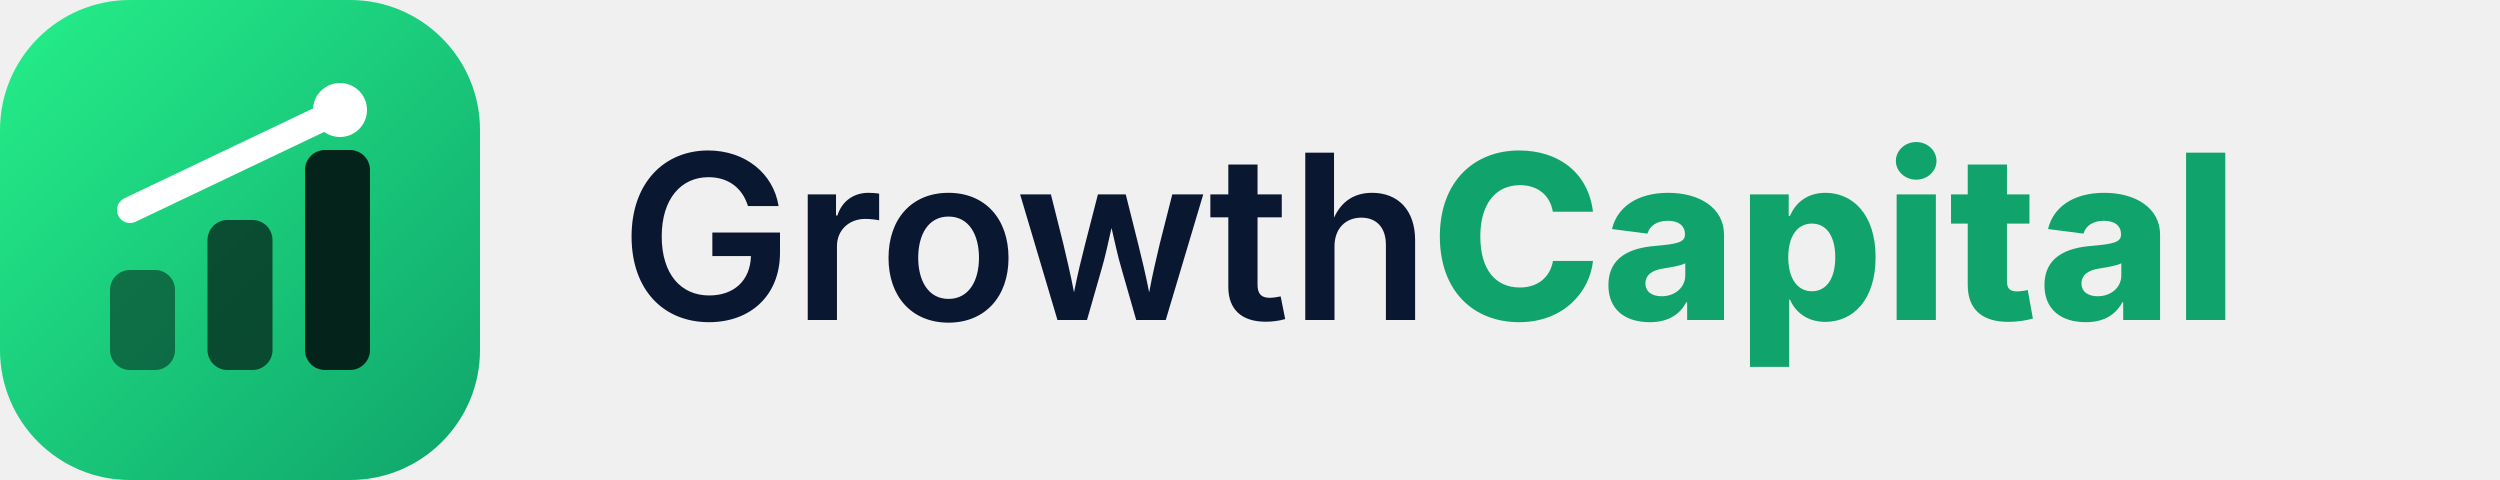
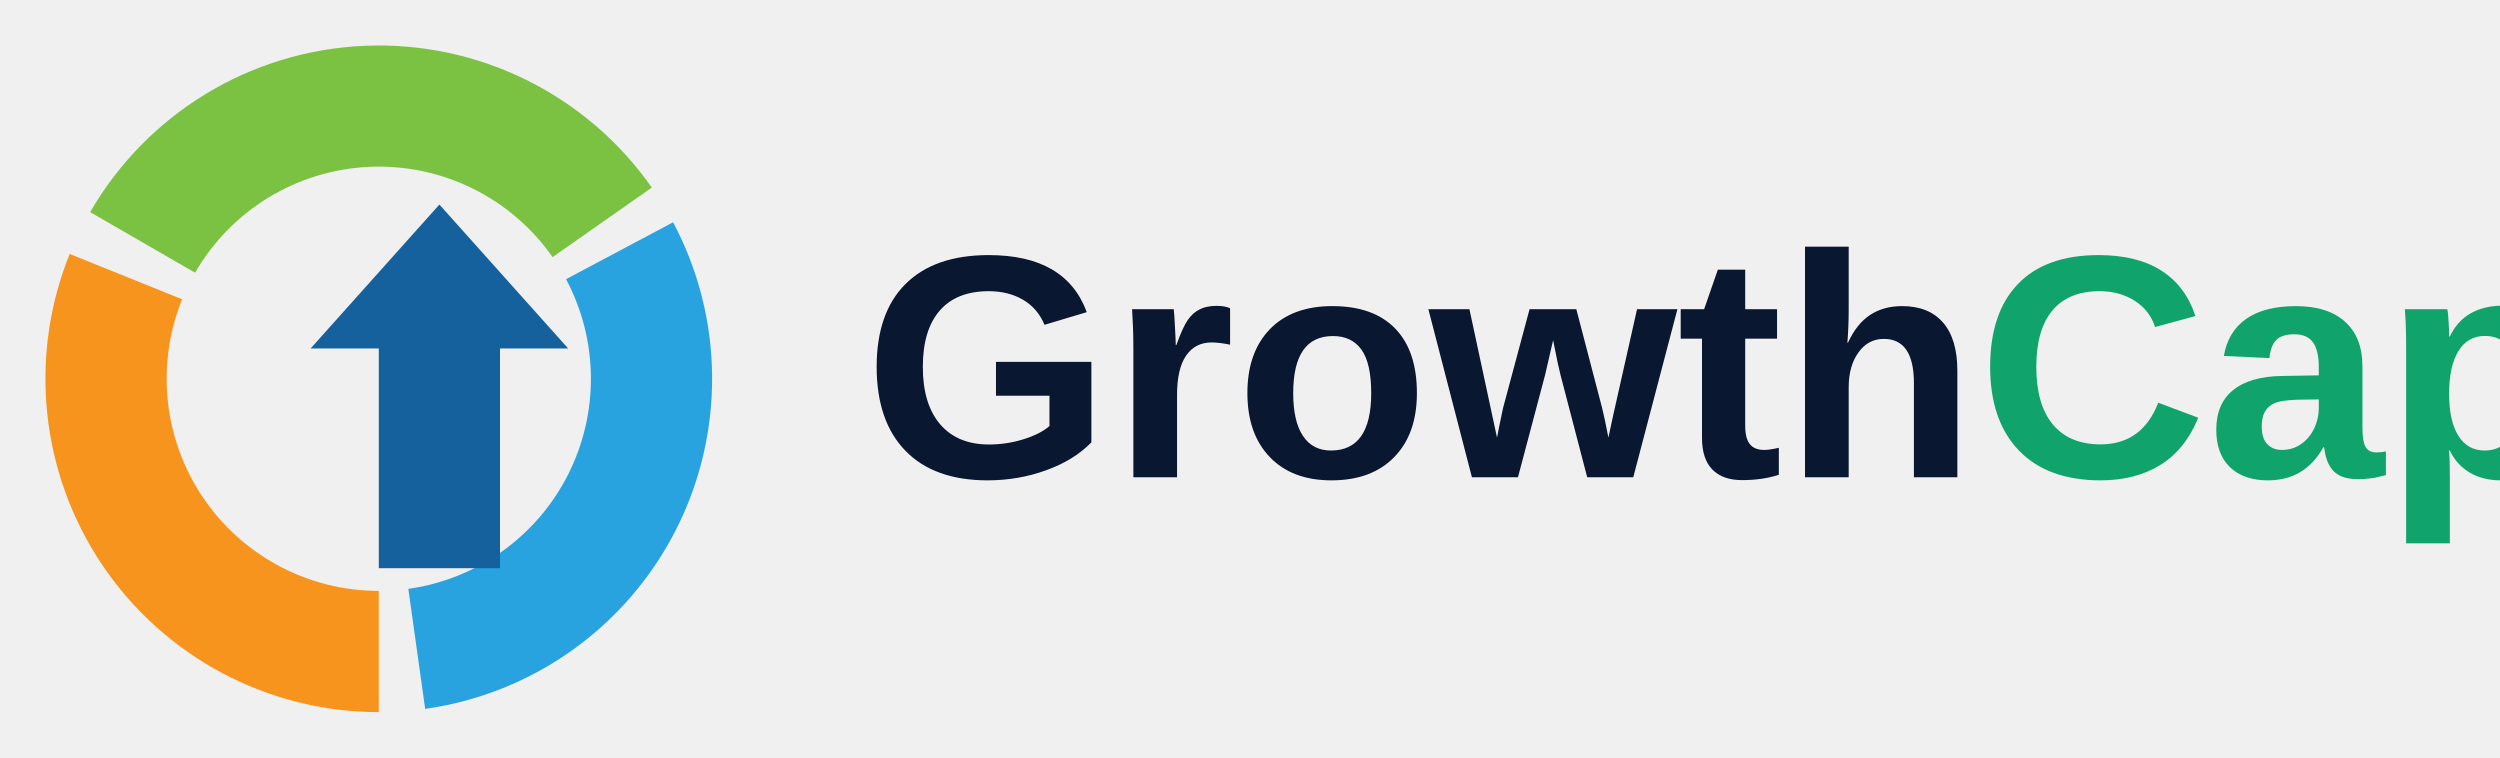
- <svg xmlns="http://www.w3.org/2000/svg" viewBox="0 0 250 48" width="250" height="48" role="img" aria-label="GrowthCapital">
-   <defs>
-     <linearGradient id="gcLogo" x1="0" y1="0" x2="1" y2="1">
-       <stop offset="0" stop-color="#25ef8a" />
-       <stop offset="1" stop-color="#0fa46b" />
-     </linearGradient>
-   </defs>
-   <rect width="48" height="48" rx="13" fill="url(#gcLogo)" />
-   <g fill="#04231a">
-     <rect x="11" y="27" width="6.5" height="10" rx="2" opacity=".55" />
-     <rect x="20.75" y="22" width="6.5" height="15" rx="2" opacity=".75" />
-     <rect x="30.5" y="15" width="6.5" height="22" rx="2" />
-   </g>
-   <path d="M13 21 L23.5 16 L34 11" fill="none" stroke="#ffffff" stroke-width="2.6" stroke-linecap="round" stroke-linejoin="round" />
-   <circle cx="34" cy="11" r="2.7" fill="#ffffff" />
-   <text x="62" y="32" font-family="Inter, 'Segoe UI', Arial, sans-serif" font-size="23" font-weight="600" fill="#0a1730">Growth<tspan font-weight="800" fill="#10a36c">Capital</tspan>
+ <svg xmlns="http://www.w3.org/2000/svg" viewBox="0 0 330 100" width="330" height="100" role="img" aria-label="GrowthCapital">
+   <path d="M86.04,24.76 A44 44 0 0 0 11.90,28.0 L25.75,36.0 A28 28 0 0 1 72.94,33.94 Z" fill="#7cc242" />
+   <path d="M9.20,33.52 A44 44 0 0 0 50,94 L50,78 A28 28 0 0 1 24.04,39.51 Z" fill="#f7941e" />
+   <path d="M56.12,93.57 A44 44 0 0 0 88.85,29.34 L74.72,36.85 A28 28 0 0 1 53.90,77.73 Z" fill="#29a3e0" />
+   <polygon points="58,27 75,46 66,46 66,75 50,75 50,46 41,46" fill="#15619e" />
+   <text x="114" y="63" font-family="Outfit, 'Segoe UI', Arial, sans-serif" font-size="42" font-weight="700" fill="#0a1730">Growth<tspan font-weight="800" fill="#10a36c">Capital</tspan>
  </text>
</svg>
